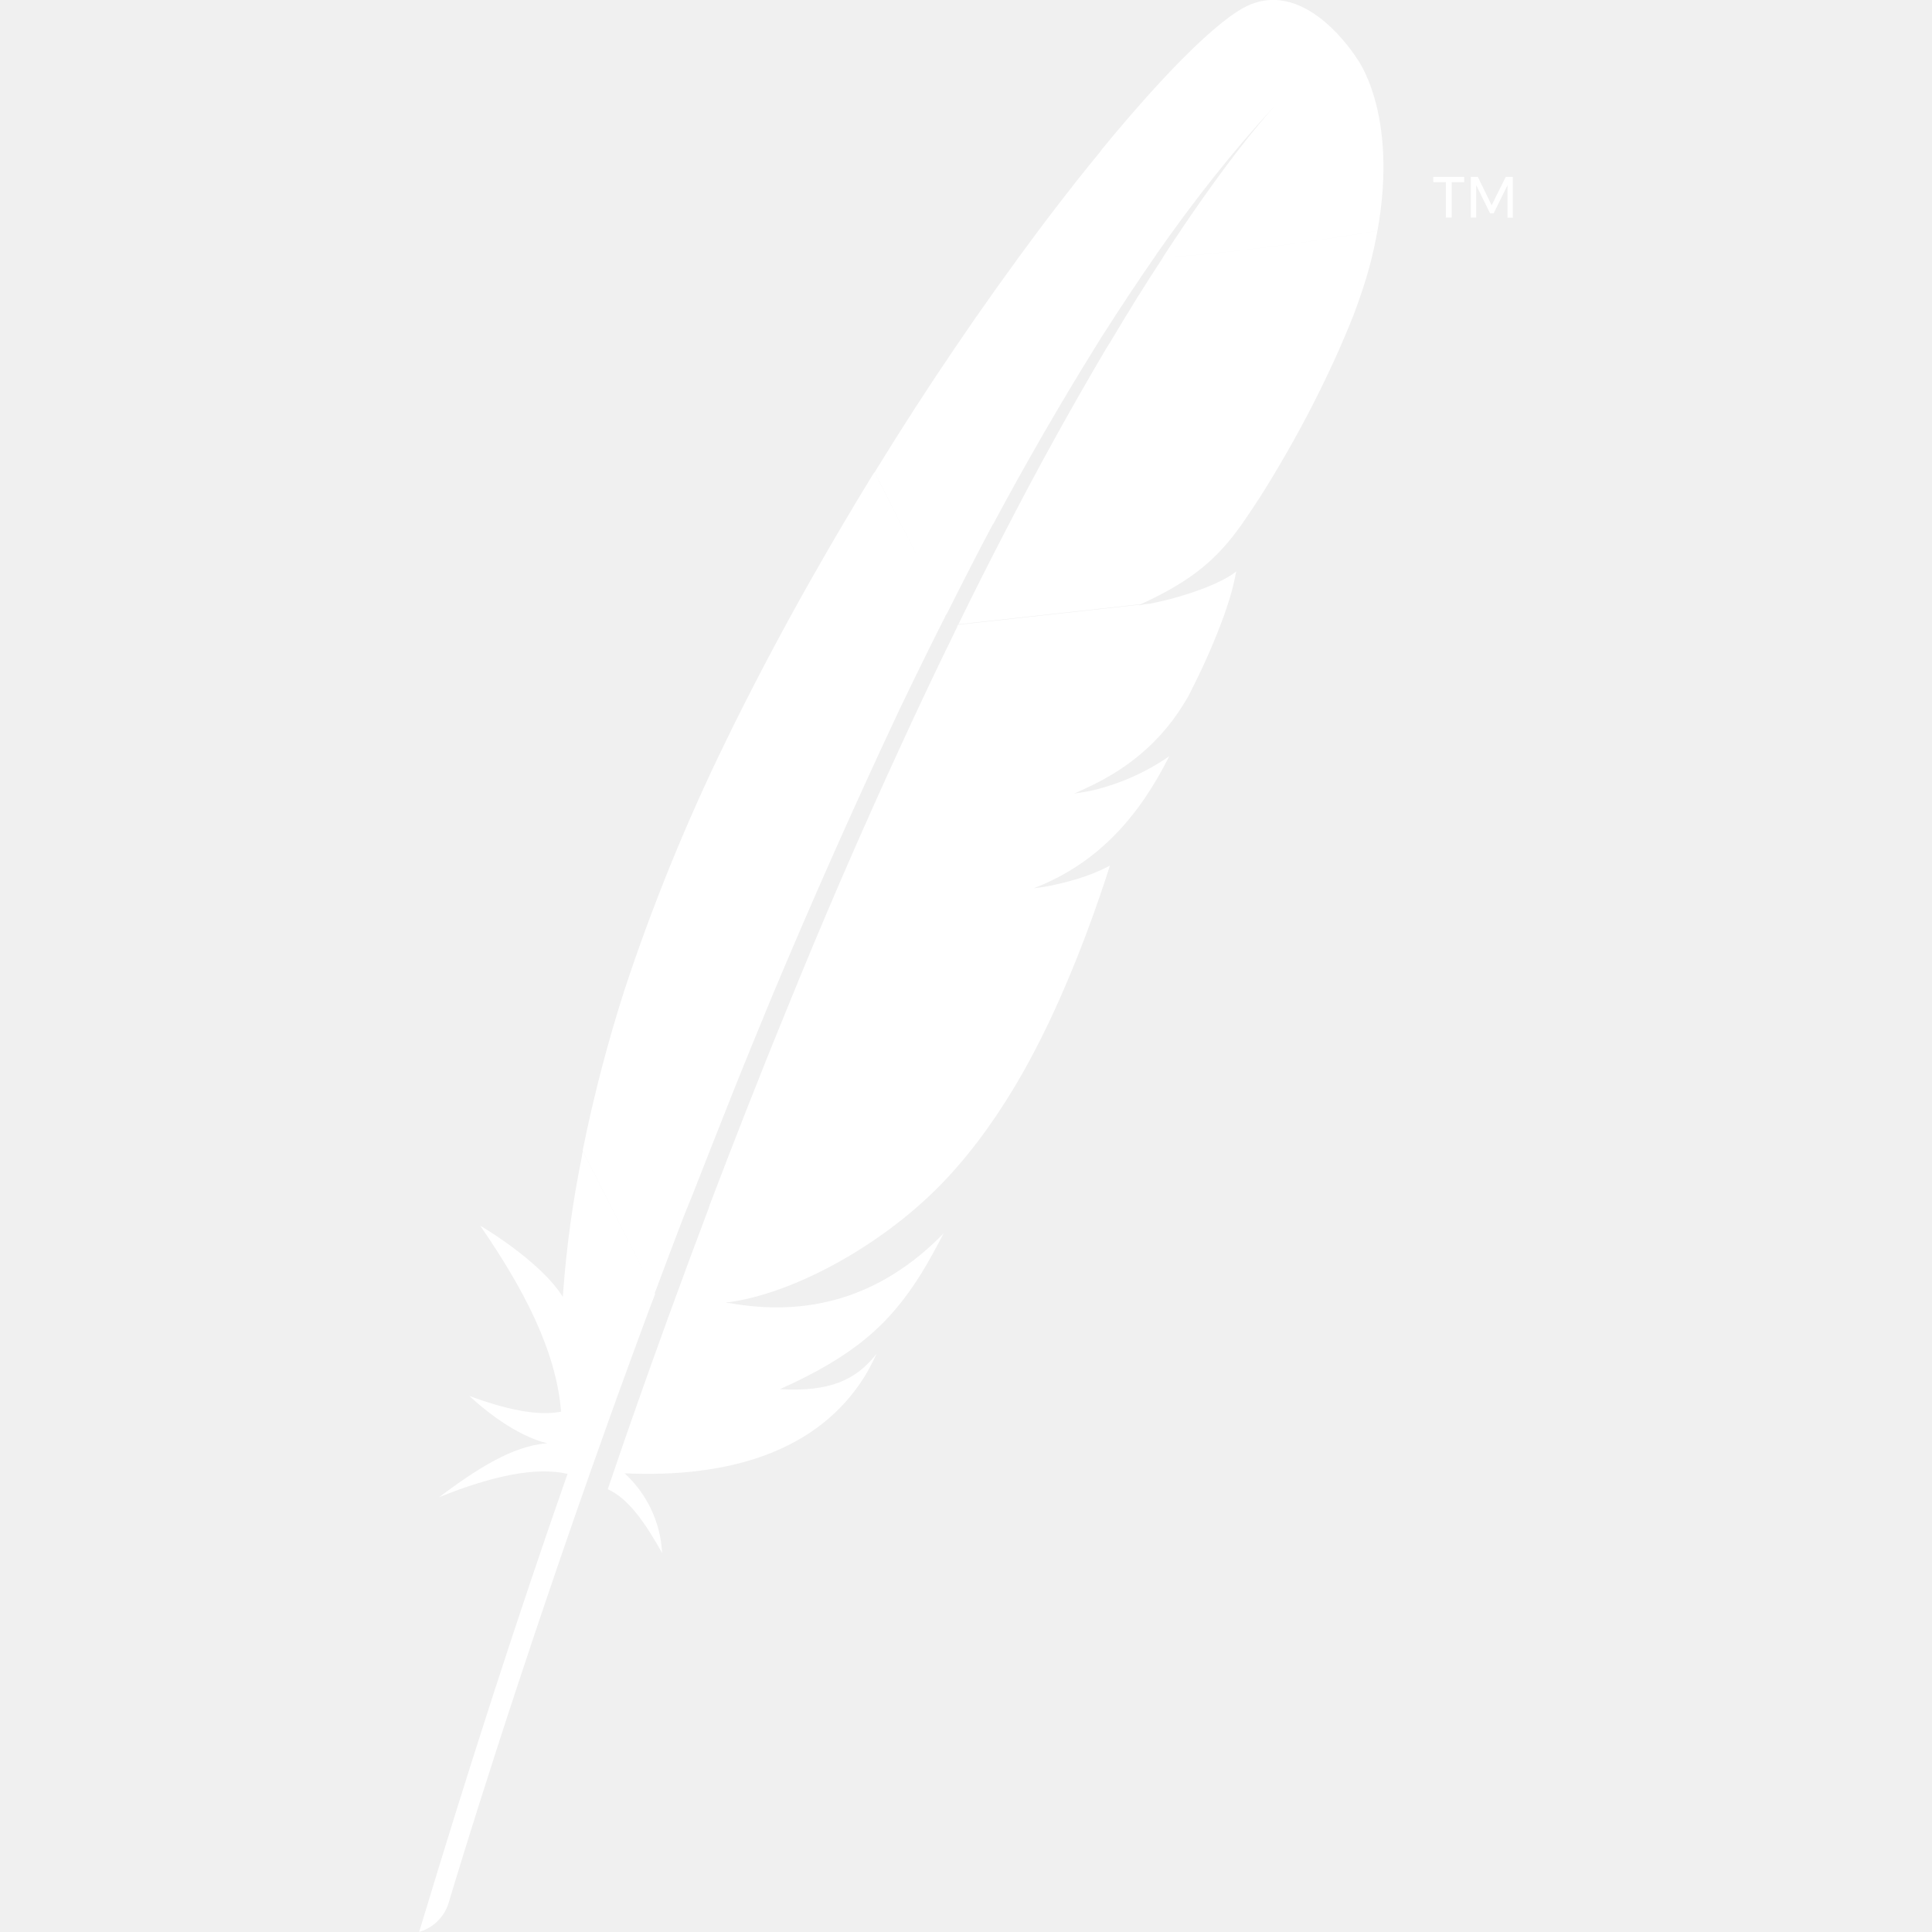
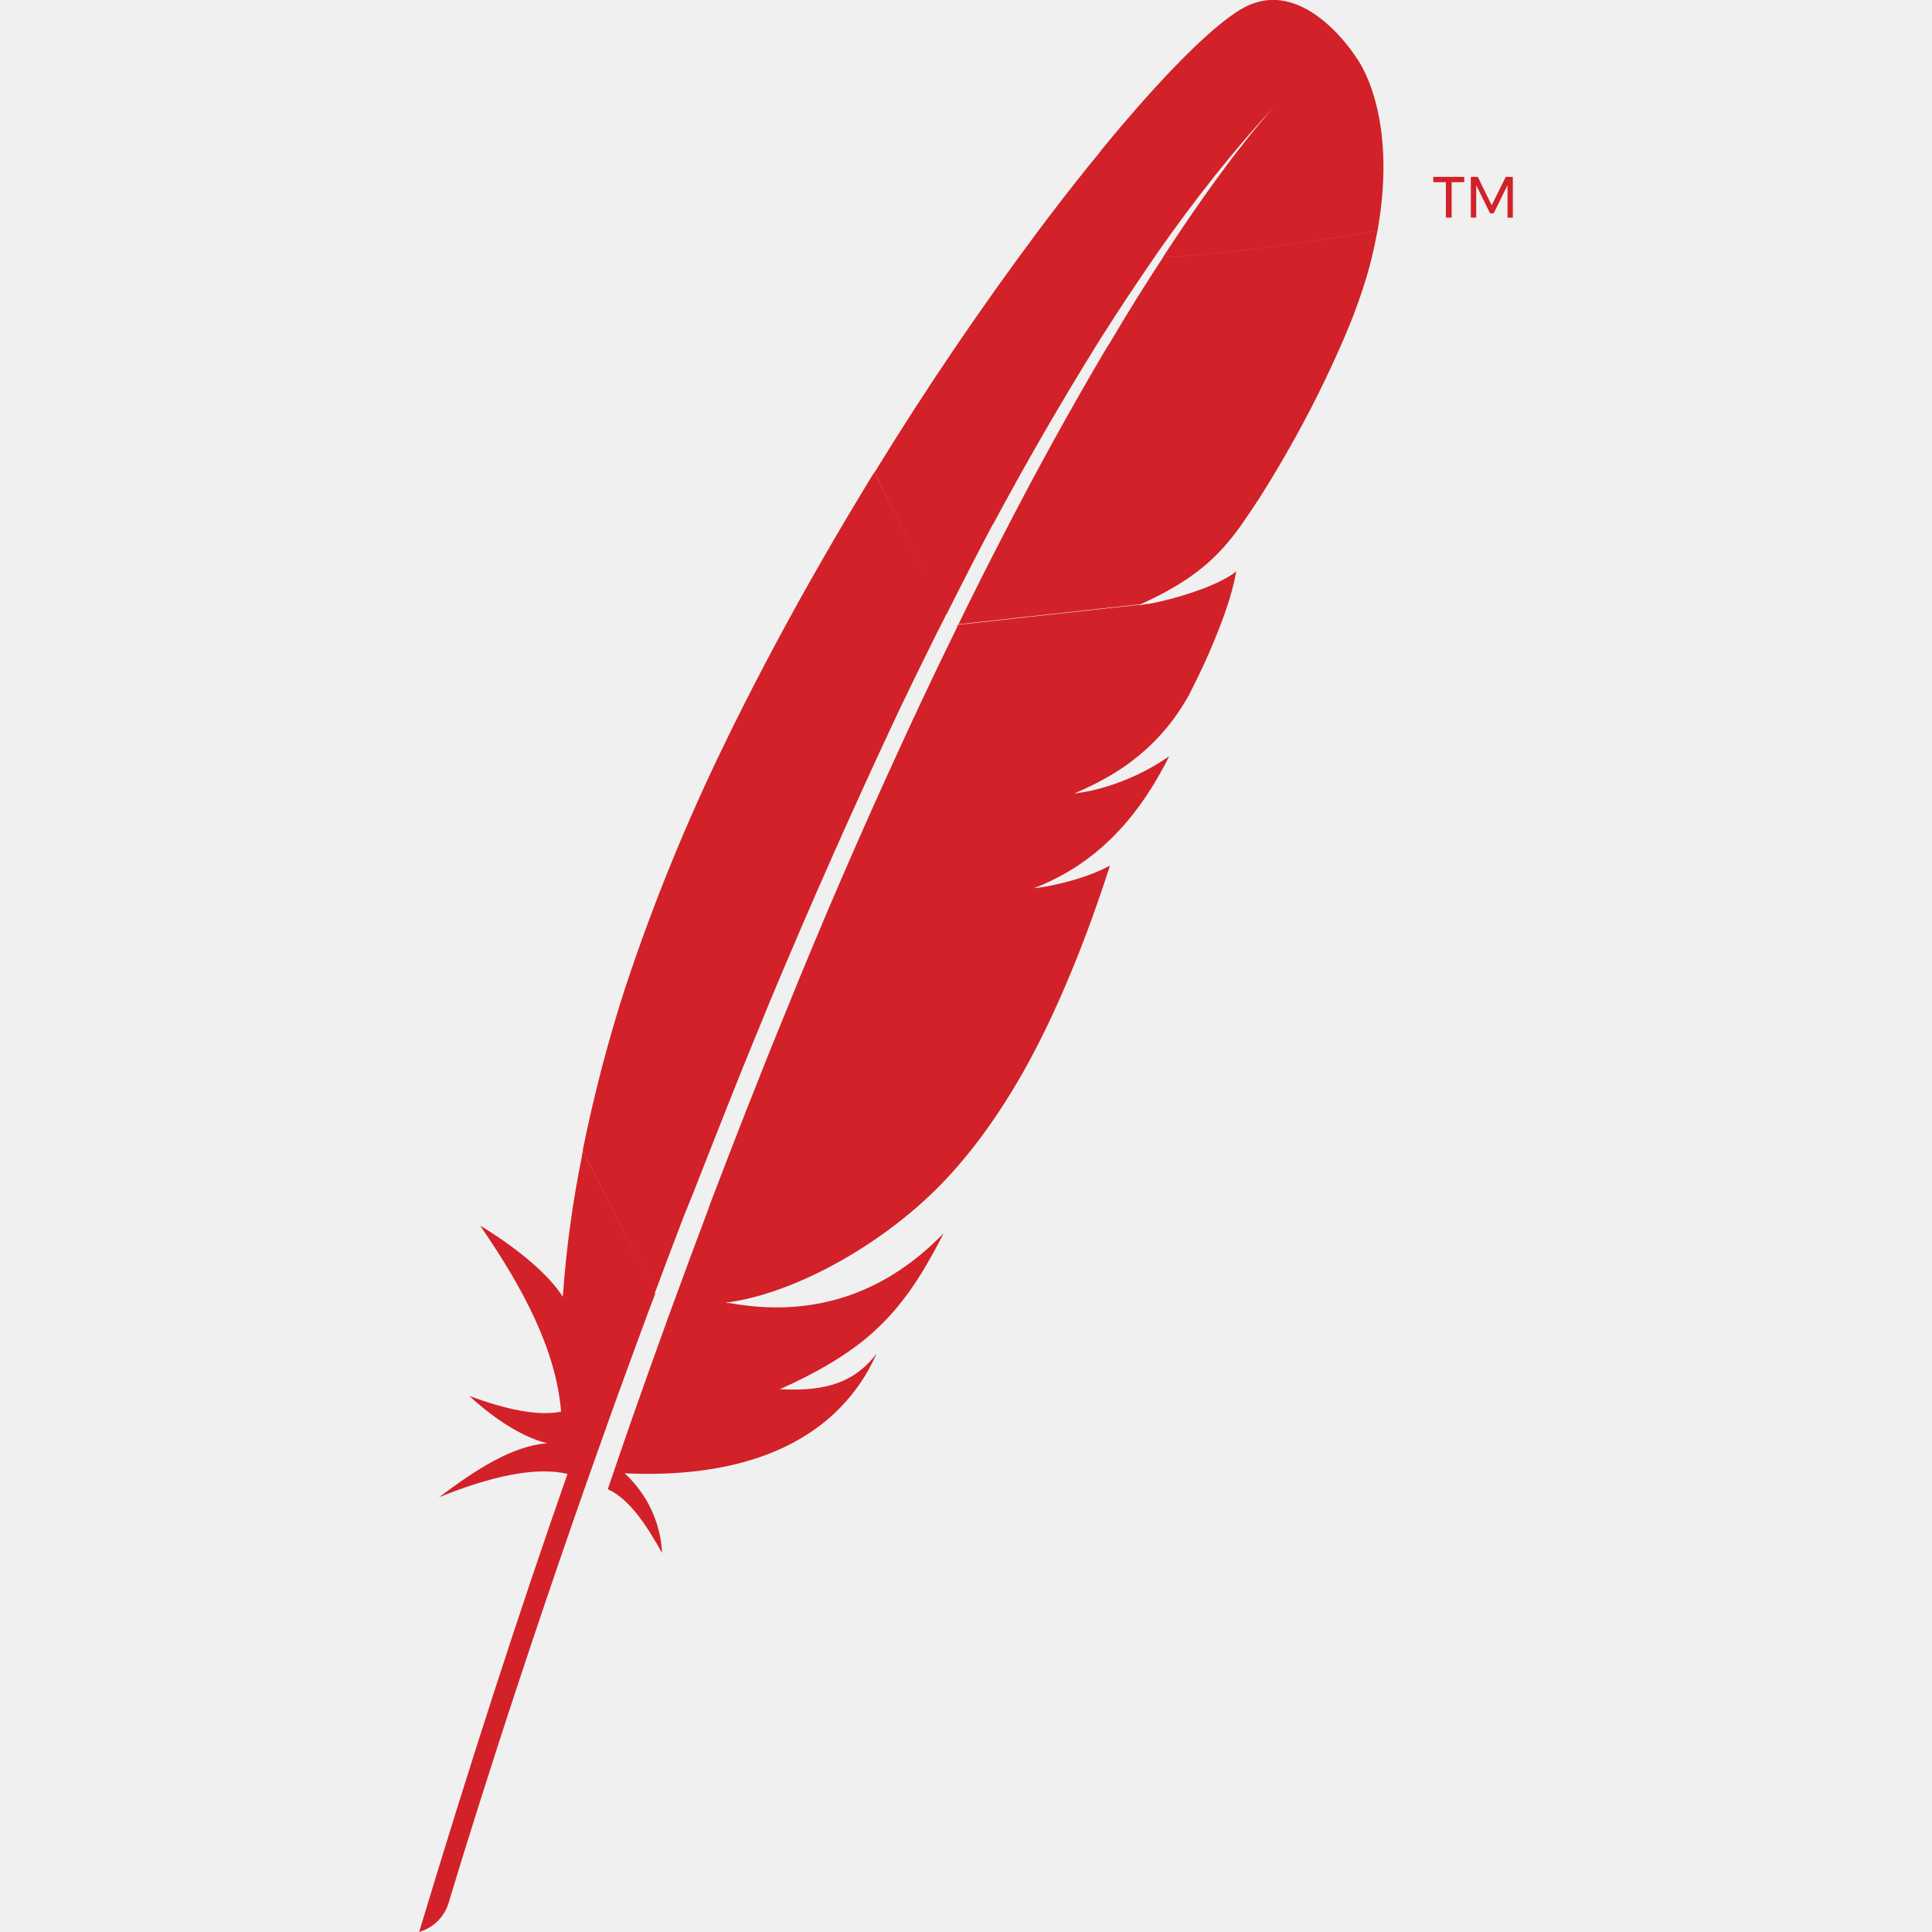
- <svg xmlns="http://www.w3.org/2000/svg" fill="#ffffff" role="img" viewBox="0 0 24 24">
+ <svg xmlns="http://www.w3.org/2000/svg" fill="#D22128" role="img" viewBox="0 0 24 24">
  <path d="M17.805 2.197v.066h.156v.44h.072v-.44h.156v-.066zm.9 0l-.175.353-.172-.353h-.087v.506h.067V2.3l.172.35h.045l.172-.35v.404h.066v-.506zm-4.257 1c-.204.31-.424.66-.66 1.06l-.04.062a44.457 44.457 0 00-1.265 2.29c-.187.36-.38.742-.577 1.146l2.267-.25c.66-.302.955-.578 1.242-.976a15.5 15.5 0 00.23-.342c.23-.363.46-.763.663-1.16.197-.386.37-.767.505-1.11.083-.22.15-.422.198-.6.042-.158.074-.307.1-.45-.884.15-1.965.295-2.668.33zM11.894 7.78l-.077.16c-.078.16-.157.32-.236.488-.086.18-.172.364-.26.552l-.132.287a75.265 75.265 0 00-1.427 3.3c-.163.397-.327.807-.493 1.23-.15.38-.297.765-.45 1.164l-.02.06c-.15.396-.3.802-.453 1.22l-.01.027.72-.08a.213.213 0 01-.042-.006c.863-.106 2.01-.75 2.75-1.547.342-.367.652-.8.94-1.306.213-.377.413-.795.604-1.258.168-.405.328-.843.48-1.318-.196.105-.423.18-.673.235a2.184 2.184 0 01-.273.046c.806-.31 1.314-.905 1.683-1.64a2.816 2.816 0 01-.968.428c-.06.012-.116.022-.174.03l-.043.006h.002c.278-.118.514-.248.718-.403a2.571 2.571 0 00.637-.698l.063-.104.077-.154a8.107 8.107 0 00.367-.85l.03-.088a3.04 3.04 0 00.123-.463.733.733 0 01-.094.065c-.243.145-.66.277-.996.34l.663-.074-.664.073h-.017l-.1.017c.006-.003.01-.006.017-.008l-2.265.25-.013.022zM8.27 16.45c-.117.323-.236.654-.355.992l-.005.015c-.016.046-.032.094-.05.142-.08.227-.15.432-.31.9.264.12.475.435.675.793a1.44 1.44 0 00-.466-.99c1.293.06 2.41-.27 2.99-1.217.05-.084.096-.173.14-.268-.26.333-.59.474-1.2.44 0 0-.004 0-.005.002l.004-.002c.9-.404 1.354-.79 1.754-1.433.094-.153.186-.32.28-.503-.788.81-1.702 1.04-2.664.865l-.72.078a6.43 6.43 0 00-.067.183zM15.42.112c-.376.222-1 .85-1.748 1.763l.686 1.294c.48-.687.97-1.307 1.462-1.836l.058-.062c-.02.02-.04.04-.057.062-.16.176-.644.74-1.375 1.863.703-.035 1.784-.18 2.666-.33.262-1.47-.258-2.142-.258-2.142s-.66-1.07-1.436-.61zm-3.084 6.402a40.253 40.253 0 011.306-2.26l.04-.064c.224-.352.45-.693.677-1.02l-.685-1.293-.157.192c-.197.245-.403.51-.613.79a39.853 39.853 0 00-2.016 2.97l-.022.038.893 1.763c.19-.378.38-.752.575-1.118zm-3.73 8.32c.158-.406.319-.81.483-1.225.156-.394.32-.79.484-1.19a91.133 91.133 0 011.6-3.604l.205-.424c.12-.243.237-.485.36-.724a.125.125 0 01.02-.04l-.895-1.763-.044.07c-.207.34-.414.687-.617 1.042a38.056 38.056 0 00-1.092 2.04l-.094.193a24.573 24.573 0 00-1.258 3.087 18.492 18.492 0 00-.52 1.997l.896 1.77c.117-.317.24-.638.364-.963zm-1.376-.476a13.38 13.38 0 00-.234 1.692c0 .02-.004.04-.005.06-.28-.45-1.03-.888-1.026-.884.537.778.944 1.55 1.005 2.31-.29.058-.684-.027-1.14-.195.475.436.83.556.97.588-.434.03-.89.328-1.346.67.668-.27 1.21-.38 1.596-.29-.61 1.74-1.23 3.655-1.843 5.69a.538.538 0 00.364-.354c.11-.368.84-2.786 1.978-5.965l.097-.27.028-.078c.12-.332.246-.672.374-1.02l.09-.237v-.004L7.24 14.3c-.003.02-.01.04-.012.06z" />
</svg>
